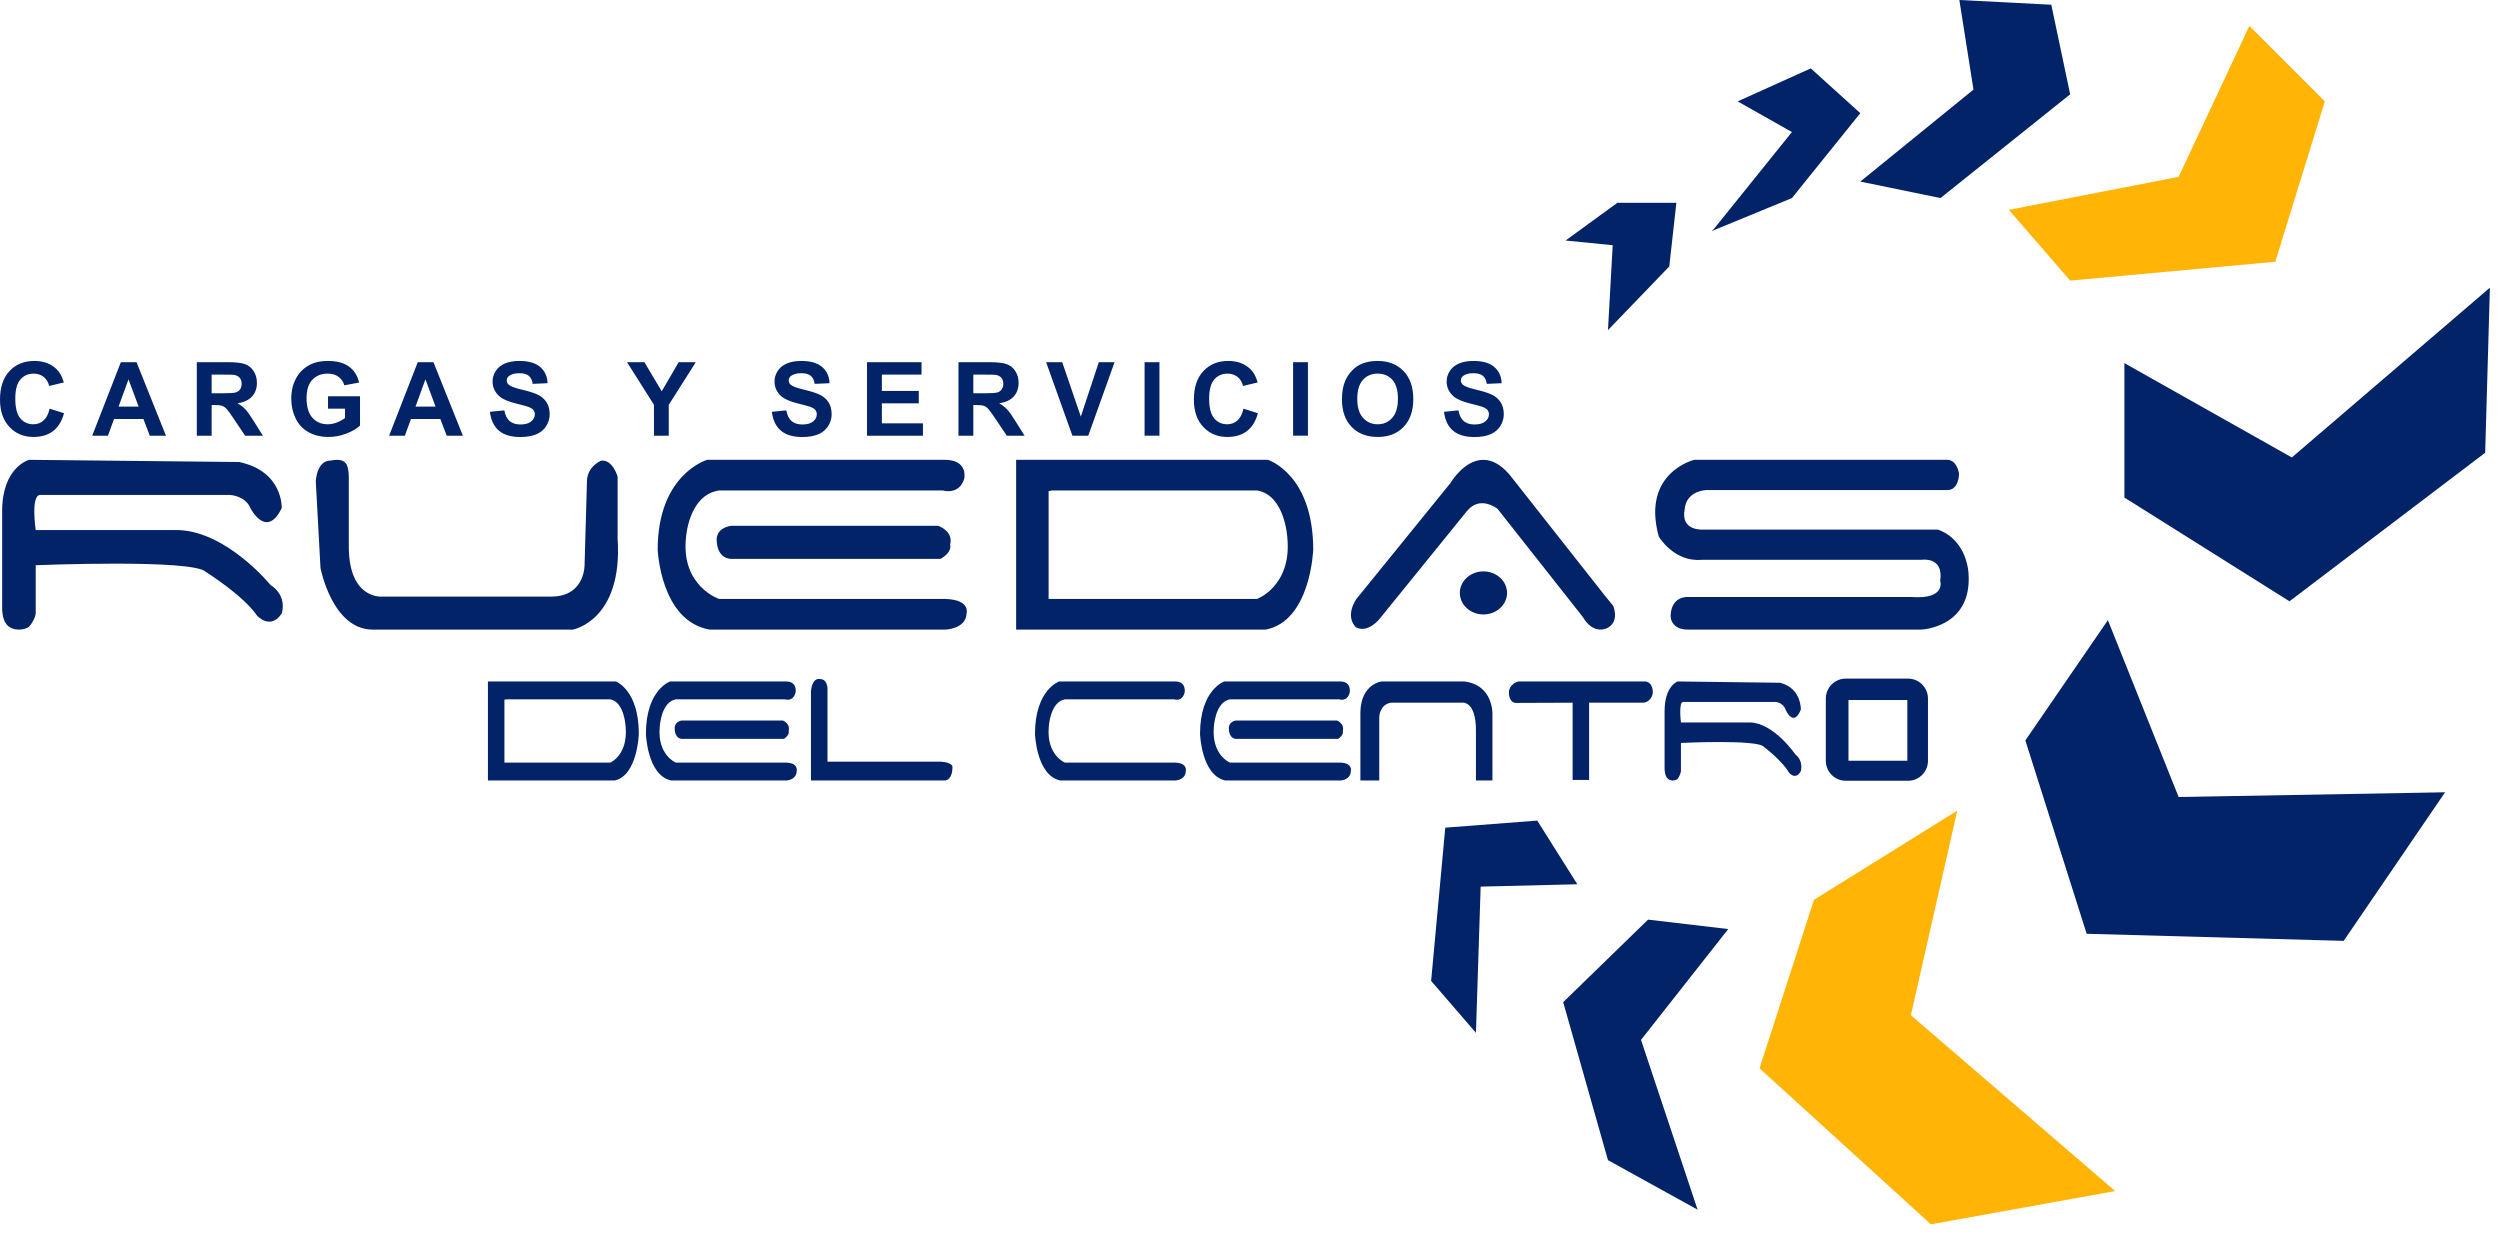
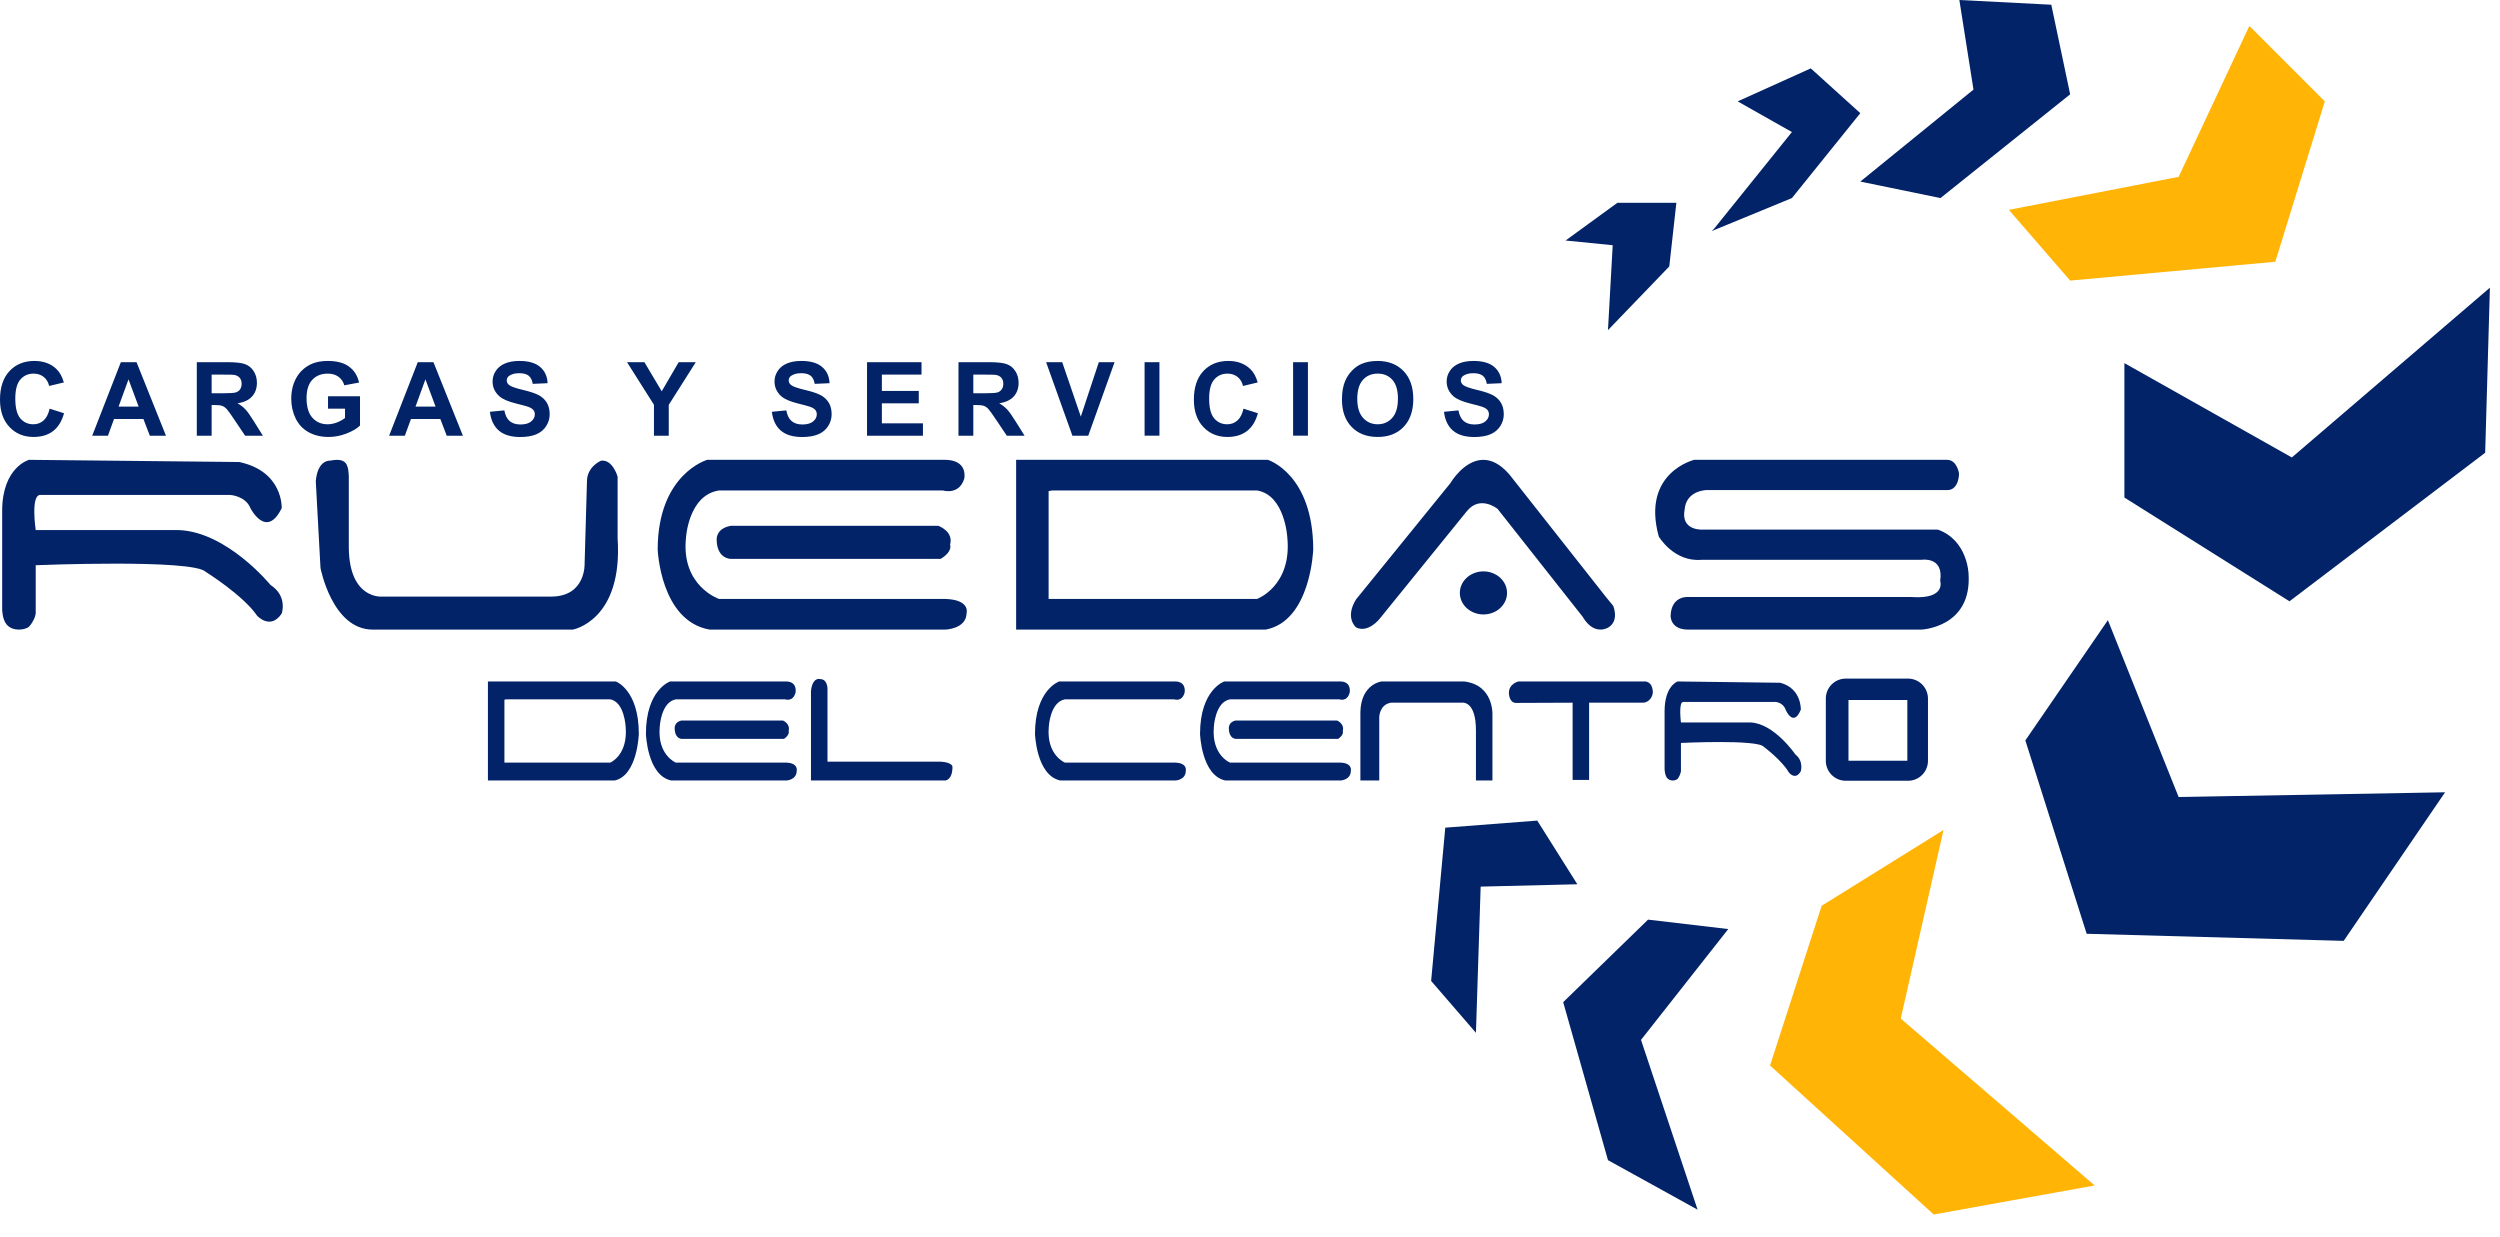
<svg xmlns="http://www.w3.org/2000/svg" width="186" height="92" viewBox="0 0 186 92" fill="none">
  <path d="M70.16 34.211C70.201 34.209 70.24 34.209 70.279 34.209C72.066 34.209 71.74 35.614 71.74 35.614C71.356 36.864 70.16 36.491 70.16 36.491H53.494C51.218 36.836 51.039 39.999 51.039 39.999C50.653 43.602 53.494 44.561 53.494 44.561H70.336C72.21 44.622 71.915 45.614 71.915 45.614C71.888 46.802 70.336 46.842 70.336 46.842H52.793C49.125 46.195 48.932 40.877 48.932 40.877C48.943 35.253 52.617 34.211 52.617 34.211H70.16ZM78.017 44.564C78.043 44.563 78.07 44.562 78.097 44.561H93.526C93.526 44.561 96.128 43.602 95.777 39.999C95.777 39.999 95.611 36.836 93.526 36.491H78.258C78.258 36.491 78.162 36.524 78.017 36.537V44.564ZM78.046 34.211C78.08 34.209 78.114 34.209 78.15 34.209C78.185 34.209 78.22 34.209 78.258 34.211H94.329C94.329 34.211 97.694 35.253 97.704 40.877C97.704 40.877 97.529 46.195 94.169 46.842H78.362H75.6V34.211H78.046ZM54.372 39.122C53.229 39.32 53.319 40.175 53.319 40.175C53.353 41.601 54.372 41.579 54.372 41.579H69.985C70.911 41.02 70.687 40.525 70.687 40.525C70.964 39.521 69.811 39.122 69.811 39.122H54.372ZM108.612 44.113C108.612 43.229 109.4 42.511 110.369 42.511C111.339 42.511 112.124 43.229 112.124 44.113C112.124 44.997 111.339 45.715 110.369 45.715C109.4 45.715 108.612 44.997 108.612 44.113ZM107.911 35.943C107.911 35.943 108.915 34.212 110.359 34.212C110.946 34.212 111.605 34.497 112.3 35.302L119.497 44.433L120.023 45.075C120.023 45.075 120.492 46.164 119.672 46.677C119.672 46.677 118.62 47.377 117.742 45.876L111.423 37.865C111.423 37.865 110.133 36.805 109.14 38.025L102.646 46.036C102.646 46.036 101.789 47.133 100.891 46.677C100.891 46.677 100.033 45.97 100.891 44.594L107.911 35.943ZM126.052 34.211C126.052 34.211 122.1 35.152 123.413 39.92C123.413 39.92 124.532 41.821 126.58 41.651H142.941C142.941 41.651 144.629 41.362 144.349 43.209C144.349 43.209 144.824 44.597 142.237 44.419H125.523C125.523 44.419 124.353 44.346 124.293 45.804C124.293 45.804 124.238 46.892 125.7 46.842H142.941C142.941 46.842 146.729 46.7 146.46 42.689C146.46 42.689 146.399 40.193 144.173 39.401H126.755C126.755 39.401 124.979 39.568 125.348 37.844C125.348 37.844 125.368 36.606 126.931 36.46H144.876C144.876 36.46 145.684 36.559 145.755 35.249C145.755 35.249 145.624 34.231 144.876 34.211H126.052ZM24.547 34.274C24.547 34.274 23.633 34.188 23.494 35.803L23.845 42.256C23.845 42.256 24.706 46.819 27.705 46.842H42.618C42.618 46.842 46.358 46.18 45.95 40.048V35.463C45.95 35.463 45.588 34.164 44.722 34.274C44.722 34.274 43.681 34.695 43.67 35.803L43.495 41.929C43.495 41.929 43.604 44.362 41.038 44.386H28.406C28.406 44.386 25.977 44.601 25.951 40.728V35.463C25.919 34.76 25.858 34.213 25.075 34.213C24.926 34.213 24.752 34.232 24.547 34.274ZM0.161 37.968V45.32C0.161 45.32 0.159 46.068 0.494 46.464C0.967 47.023 1.897 46.86 2.159 46.627C2.284 46.515 2.716 45.889 2.657 45.484V42.053C2.657 42.053 14.338 41.578 15.303 42.543C15.303 42.543 18.106 44.296 19.13 45.811C19.13 45.811 20.121 46.903 20.96 45.647C20.96 45.647 21.417 44.354 20.128 43.523C20.128 43.523 16.916 39.579 13.306 39.438H2.657C2.657 39.438 2.269 36.831 2.99 36.825H17.134C17.134 36.825 18.261 36.888 18.631 37.804C18.631 37.804 19.814 40.152 20.96 37.804C20.96 37.804 21.088 35.075 17.799 34.374L2.159 34.211C2.159 34.211 0.184 34.74 0.161 37.968Z" fill="#022368" />
  <path d="M146.827 6.666L138.407 13.509L144.371 14.736L154.02 7.017L152.616 0.351L145.776 0L146.827 6.666Z" fill="#022368" />
  <path d="M162.09 13.157L149.459 15.613L154.02 20.876L169.283 19.473L172.967 7.543L167.353 1.929L162.09 13.157Z" fill="#FFB406" />
  <path d="M129.283 7.543L133.318 9.824L127.528 17.017L127.353 17.192C127.353 17.192 127.516 17.125 127.787 17.013C129.161 16.448 133.318 14.736 133.318 14.736L138.407 8.42L134.722 5.087L129.283 7.543Z" fill="#022368" />
  <path d="M120.336 15.087L116.477 17.895L119.985 18.245L119.633 24.561L124.195 19.823L124.722 15.087H120.336Z" fill="#022368" />
  <path d="M170.512 34.035L158.055 27.016V37.017L170.336 44.736L184.897 33.684L185.249 21.403L170.512 34.035Z" fill="#022368" />
  <path d="M150.686 55.087L155.248 69.473L174.371 70L181.914 58.946L162.09 59.298L156.827 46.14L150.686 55.087Z" fill="#022368" />
  <path d="M107.529 61.578L106.476 72.981L109.81 76.841L110.161 65.964L117.354 65.789L114.371 61.052L107.529 61.578Z" fill="#022368" />
-   <path d="M135.95 67.719L132.266 79.121L144.021 89.823L154.721 87.893L140.862 75.964L143.845 62.806L135.95 67.719Z" fill="#FFB406" stroke="#FFB406" stroke-width="2.36" stroke-miterlimit="22.926" />
+   <path d="M135.95 67.719L132.266 79.121L144.021 89.823L154.721 87.893L140.862 75.964L143.845 62.806L135.95 67.719Z" fill="#FFB406" stroke="#FFB406" strokeWidth="2.36" strokeMiterlimit="22.926" />
  <path d="M116.301 74.561L119.633 86.315L126.301 90L122.091 77.368L128.582 69.122L122.616 68.42L116.301 74.561Z" fill="#022368" />
  <path d="M3.694 30.405L4.764 30.745C4.6 31.342 4.327 31.785 3.946 32.075C3.564 32.365 3.079 32.51 2.492 32.51C1.767 32.51 1.169 32.262 0.702 31.765C0.234 31.269 0 30.591 0 29.731C0 28.82 0.236 28.113 0.705 27.61C1.176 27.105 1.793 26.854 2.56 26.854C3.229 26.854 3.772 27.052 4.19 27.447C4.439 27.68 4.625 28.017 4.75 28.454L3.657 28.715C3.592 28.432 3.457 28.208 3.252 28.044C3.046 27.88 2.797 27.798 2.504 27.798C2.098 27.798 1.77 27.943 1.517 28.234C1.264 28.525 1.138 28.996 1.138 29.648C1.138 30.34 1.263 30.832 1.511 31.125C1.76 31.419 2.083 31.566 2.481 31.566C2.775 31.566 3.027 31.473 3.239 31.286C3.45 31.099 3.602 30.806 3.694 30.405ZM10.158 26.947H8.991L6.86 32.417H8.032L8.483 31.174H10.67L11.147 32.417H12.348L10.158 26.947ZM8.822 30.252L9.561 28.223L10.315 30.252H8.822ZM15.746 32.417V30.134H15.97C16.223 30.134 16.409 30.154 16.526 30.195C16.643 30.236 16.753 30.312 16.858 30.422C16.962 30.533 17.157 30.801 17.439 31.227L18.238 32.417H19.559L18.891 31.349C18.627 30.924 18.418 30.628 18.263 30.462C18.107 30.295 17.91 30.142 17.672 30.002C18.151 29.933 18.512 29.764 18.753 29.497C18.994 29.23 19.115 28.89 19.115 28.48C19.115 28.157 19.036 27.87 18.877 27.619C18.717 27.368 18.505 27.192 18.24 27.095C17.975 26.997 17.551 26.947 16.965 26.947H14.642V32.417H15.746ZM15.746 27.872H16.608C17.056 27.872 17.324 27.878 17.414 27.891C17.593 27.921 17.732 27.992 17.829 28.105C17.928 28.219 17.977 28.367 17.977 28.551C17.977 28.715 17.94 28.852 17.866 28.962C17.791 29.071 17.688 29.148 17.556 29.193C17.424 29.238 17.093 29.26 16.563 29.26H15.746V27.872ZM25.669 30.405V31.099C25.503 31.229 25.303 31.338 25.07 31.43C24.837 31.52 24.606 31.566 24.375 31.566C23.907 31.566 23.529 31.403 23.241 31.079C22.952 30.754 22.808 30.268 22.808 29.619C22.808 29.017 22.95 28.562 23.235 28.256C23.519 27.951 23.903 27.798 24.386 27.798C24.704 27.798 24.97 27.876 25.182 28.031C25.395 28.186 25.54 28.398 25.617 28.667L26.714 28.462C26.605 27.959 26.358 27.566 25.977 27.281C25.595 26.996 25.065 26.854 24.386 26.854C23.863 26.854 23.427 26.945 23.076 27.126C22.616 27.362 22.266 27.702 22.028 28.145C21.789 28.587 21.669 29.094 21.669 29.663C21.669 30.188 21.776 30.674 21.99 31.12C22.205 31.566 22.524 31.91 22.949 32.15C23.375 32.39 23.873 32.51 24.446 32.51C24.896 32.51 25.34 32.425 25.779 32.254C26.218 32.084 26.553 31.887 26.785 31.663V29.484H24.405V30.405H25.669ZM32.249 26.947H31.081L28.951 32.417H30.122L30.574 31.174H32.76L33.238 32.417H34.439L32.249 26.947ZM30.914 30.252L31.652 28.223L32.406 30.252H30.914ZM36.449 30.637C36.521 31.248 36.743 31.715 37.113 32.034C37.483 32.354 38.015 32.514 38.706 32.514C39.181 32.514 39.578 32.447 39.896 32.314C40.214 32.18 40.461 31.977 40.635 31.704C40.809 31.43 40.896 31.136 40.896 30.823C40.896 30.478 40.823 30.187 40.678 29.952C40.532 29.717 40.33 29.532 40.073 29.396C39.816 29.261 39.419 29.129 38.882 29.003C38.344 28.876 38.006 28.754 37.867 28.637C37.757 28.545 37.702 28.434 37.702 28.305C37.702 28.163 37.761 28.05 37.877 27.965C38.059 27.834 38.31 27.767 38.631 27.767C38.942 27.767 39.176 27.829 39.331 27.952C39.487 28.076 39.588 28.278 39.635 28.559L40.739 28.51C40.722 28.008 40.539 27.606 40.193 27.305C39.846 27.004 39.329 26.854 38.643 26.854C38.222 26.854 37.863 26.917 37.566 27.044C37.269 27.171 37.042 27.355 36.884 27.598C36.726 27.84 36.647 28.101 36.647 28.38C36.647 28.812 36.815 29.18 37.15 29.48C37.389 29.694 37.804 29.875 38.396 30.021C38.857 30.136 39.151 30.215 39.28 30.26C39.469 30.328 39.602 30.406 39.678 30.497C39.754 30.588 39.792 30.698 39.792 30.827C39.792 31.029 39.702 31.204 39.521 31.355C39.341 31.506 39.073 31.581 38.718 31.581C38.381 31.581 38.115 31.497 37.917 31.328C37.719 31.158 37.588 30.893 37.524 30.532L36.449 30.637ZM49.755 32.417V30.122L51.766 26.947H50.494L49.232 29.111L47.945 26.947H46.651L48.654 30.114V32.417H49.755ZM57.427 30.637C57.499 31.248 57.72 31.715 58.091 32.034C58.461 32.354 58.992 32.514 59.684 32.514C60.159 32.514 60.555 32.447 60.874 32.314C61.192 32.18 61.439 31.977 61.613 31.704C61.787 31.43 61.874 31.136 61.874 30.823C61.874 30.478 61.801 30.187 61.656 29.952C61.51 29.717 61.309 29.532 61.051 29.396C60.794 29.261 60.397 29.129 59.859 29.003C59.322 28.876 58.983 28.754 58.844 28.637C58.735 28.545 58.681 28.434 58.681 28.305C58.681 28.163 58.739 28.05 58.856 27.965C59.037 27.834 59.288 27.767 59.609 27.767C59.92 27.767 60.153 27.829 60.309 27.952C60.465 28.076 60.566 28.278 60.613 28.559L61.718 28.51C61.7 28.008 61.517 27.606 61.17 27.305C60.824 27.004 60.307 26.854 59.62 26.854C59.2 26.854 58.842 26.917 58.544 27.044C58.247 27.171 58.019 27.355 57.861 27.598C57.703 27.84 57.624 28.101 57.624 28.38C57.624 28.812 57.792 29.18 58.127 29.48C58.367 29.694 58.782 29.875 59.374 30.021C59.835 30.136 60.129 30.215 60.258 30.26C60.448 30.328 60.58 30.406 60.656 30.497C60.732 30.588 60.769 30.698 60.769 30.827C60.769 31.029 60.68 31.204 60.499 31.355C60.319 31.506 60.051 31.581 59.695 31.581C59.359 31.581 59.093 31.497 58.895 31.328C58.697 31.158 58.566 30.893 58.501 30.532L57.427 30.637ZM68.667 32.417V31.495H65.611V30.006H68.357V29.085H65.611V27.872H68.562V26.947H64.507V32.417H68.667ZM72.415 32.417V30.134H72.639C72.893 30.134 73.078 30.154 73.195 30.195C73.312 30.236 73.423 30.312 73.527 30.422C73.632 30.533 73.826 30.801 74.109 31.227L74.907 32.417H76.228L75.56 31.349C75.296 30.924 75.087 30.628 74.931 30.462C74.776 30.295 74.579 30.142 74.34 30.002C74.82 29.933 75.181 29.764 75.422 29.497C75.663 29.23 75.784 28.89 75.784 28.48C75.784 28.157 75.705 27.87 75.546 27.619C75.386 27.368 75.174 27.192 74.909 27.095C74.644 26.997 74.22 26.947 73.635 26.947H71.311V32.417H72.415ZM72.415 27.872H73.277C73.725 27.872 73.993 27.878 74.083 27.891C74.261 27.921 74.4 27.992 74.499 28.105C74.597 28.219 74.646 28.367 74.646 28.551C74.646 28.715 74.609 28.852 74.534 28.962C74.46 29.071 74.356 29.148 74.225 29.193C74.093 29.238 73.762 29.26 73.232 29.26H72.415V27.872ZM80.965 32.417L82.924 26.947H81.752L80.413 30.995L79.029 26.947H77.831L79.787 32.417H80.965ZM85.157 32.416H86.262V26.947H85.157V32.416ZM92.517 30.405C92.425 30.806 92.273 31.099 92.062 31.286C91.85 31.473 91.598 31.566 91.305 31.566C90.907 31.566 90.584 31.419 90.335 31.125C90.086 30.832 89.961 30.34 89.961 29.648C89.961 28.996 90.088 28.525 90.34 28.234C90.593 27.943 90.922 27.798 91.328 27.798C91.621 27.798 91.87 27.88 92.075 28.044C92.28 28.208 92.416 28.432 92.48 28.715L93.573 28.454C93.449 28.017 93.262 27.68 93.014 27.447C92.596 27.052 92.052 26.854 91.383 26.854C90.617 26.854 89.999 27.105 89.529 27.61C89.059 28.113 88.824 28.82 88.824 29.731C88.824 30.591 89.057 31.269 89.525 31.765C89.993 32.262 90.59 32.51 91.316 32.51C91.903 32.51 92.387 32.365 92.769 32.075C93.151 31.785 93.424 31.342 93.588 30.745L92.517 30.405ZM96.206 32.416H97.31V26.947H96.206V32.416ZM99.842 29.715C99.842 30.586 100.082 31.269 100.563 31.765C101.043 32.262 101.689 32.51 102.503 32.51C103.306 32.51 103.947 32.261 104.427 31.762C104.908 31.263 105.148 30.573 105.148 29.689C105.148 28.799 104.906 28.104 104.422 27.604C103.938 27.104 103.293 26.854 102.488 26.854C102.042 26.854 101.649 26.926 101.308 27.07C101.052 27.177 100.817 27.341 100.602 27.563C100.386 27.784 100.217 28.034 100.092 28.312C99.926 28.691 99.842 29.158 99.842 29.715ZM100.981 29.678C100.981 29.048 101.12 28.578 101.398 28.266C101.677 27.954 102.044 27.797 102.499 27.797C102.954 27.797 103.319 27.952 103.594 28.26C103.868 28.568 104.006 29.036 104.006 29.663C104.006 30.298 103.865 30.773 103.582 31.09C103.3 31.407 102.939 31.566 102.499 31.566C102.058 31.566 101.695 31.407 101.409 31.087C101.123 30.767 100.981 30.298 100.981 29.678ZM107.433 30.637C107.506 31.248 107.727 31.715 108.098 32.034C108.468 32.354 108.999 32.514 109.691 32.514C110.166 32.514 110.562 32.447 110.881 32.314C111.199 32.18 111.445 31.977 111.62 31.704C111.794 31.43 111.881 31.136 111.881 30.823C111.881 30.478 111.808 30.187 111.662 29.952C111.518 29.717 111.315 29.532 111.058 29.396C110.8 29.261 110.403 29.129 109.866 29.003C109.329 28.876 108.99 28.754 108.851 28.637C108.742 28.545 108.687 28.434 108.687 28.305C108.687 28.163 108.746 28.05 108.863 27.965C109.044 27.834 109.295 27.767 109.616 27.767C109.927 27.767 110.16 27.829 110.316 27.952C110.471 28.076 110.572 28.278 110.62 28.559L111.724 28.51C111.707 28.008 111.524 27.606 111.178 27.305C110.831 27.004 110.314 26.854 109.627 26.854C109.207 26.854 108.848 26.917 108.551 27.044C108.254 27.171 108.026 27.355 107.868 27.598C107.71 27.84 107.631 28.101 107.631 28.38C107.631 28.812 107.8 29.18 108.135 29.48C108.374 29.694 108.789 29.875 109.381 30.021C109.841 30.136 110.136 30.215 110.265 30.26C110.455 30.328 110.586 30.406 110.663 30.497C110.739 30.588 110.776 30.698 110.776 30.827C110.776 31.029 110.686 31.204 110.506 31.355C110.326 31.506 110.058 31.581 109.702 31.581C109.366 31.581 109.099 31.497 108.902 31.328C108.704 31.158 108.573 30.893 108.508 30.532L107.433 30.637Z" fill="#022368" />
  <path d="M108.933 50.701C111.14 50.962 111.037 53.157 111.037 53.157V58.069H109.81V54.384C109.824 52.074 108.757 52.28 108.757 52.28H103.493C102.638 52.414 102.617 53.332 102.617 53.332V58.069H101.213V52.982C101.257 50.873 102.792 50.701 102.792 50.701H108.933ZM112.967 50.701C112.967 50.701 112.233 50.881 112.265 51.578C112.265 51.578 112.271 52.297 112.792 52.297L117.003 52.28V58.029H118.23V52.28H122.267C122.267 52.28 122.829 52.269 122.967 51.578C122.967 51.578 123.037 50.812 122.441 50.701H112.967ZM37.529 56.742C37.542 56.741 37.556 56.74 37.571 56.739H45.407C45.407 56.739 46.729 56.18 46.549 54.078C46.549 54.078 46.466 52.233 45.407 52.031H37.651C37.651 52.031 37.602 52.05 37.529 52.059V56.742ZM37.546 50.701C37.563 50.7 37.579 50.7 37.598 50.7C37.615 50.7 37.633 50.7 37.651 50.701H45.815C45.815 50.701 47.525 51.309 47.529 54.59C47.529 54.59 47.44 57.692 45.733 58.069H37.704H36.301V50.701H37.546ZM58.419 50.701H49.855C49.855 50.701 48.061 51.309 48.056 54.59C48.056 54.59 48.149 57.692 49.94 58.069H58.505C58.505 58.069 59.262 58.045 59.275 57.352C59.275 57.352 59.419 56.775 58.505 56.739H50.282C50.282 56.739 48.896 56.18 49.084 54.078C49.084 54.078 49.171 52.233 50.282 52.031H58.419C58.419 52.031 59.002 52.249 59.19 51.52C59.19 51.52 59.349 50.7 58.475 50.7C58.457 50.7 58.438 50.7 58.419 50.701ZM87.366 50.701H78.802C78.802 50.701 77.008 51.309 77.003 54.59C77.003 54.59 77.097 57.692 78.888 58.069H87.451C87.451 58.069 88.21 58.045 88.223 57.352C88.223 57.352 88.367 56.775 87.451 56.739H79.23C79.23 56.739 77.843 56.18 78.03 54.078C78.03 54.078 78.118 52.233 79.23 52.031H87.366C87.366 52.031 87.95 52.249 88.137 51.52C88.137 51.52 88.296 50.7 87.423 50.7C87.404 50.7 87.385 50.7 87.366 50.701ZM60.336 51.402V58.069H70.336C70.336 58.069 70.882 58.029 70.862 57.017C70.862 57.017 70.79 56.626 69.634 56.666H61.565V51.227C61.565 51.227 61.565 50.533 61.038 50.526C61.038 50.526 60.994 50.511 60.929 50.511C60.753 50.511 60.421 50.618 60.336 51.402ZM50.711 53.606C50.153 53.716 50.196 54.19 50.196 54.19C50.213 54.983 50.711 54.97 50.711 54.97H58.333C58.785 54.66 58.676 54.384 58.676 54.384C58.812 53.827 58.248 53.606 58.248 53.606H50.711ZM99.647 50.701H91.083C91.083 50.701 89.288 51.309 89.283 54.59C89.283 54.59 89.378 57.692 91.168 58.069H99.733C99.733 58.069 100.489 58.045 100.504 57.352C100.504 57.352 100.648 56.775 99.733 56.739H91.511C91.511 56.739 90.124 56.18 90.311 54.078C90.311 54.078 90.399 52.233 91.511 52.031H99.647C99.647 52.031 100.231 52.249 100.418 51.52C100.418 51.52 100.577 50.7 99.704 50.7C99.686 50.7 99.667 50.7 99.647 50.701ZM91.939 53.606C91.381 53.716 91.425 54.19 91.425 54.19C91.441 54.983 91.939 54.97 91.939 54.97H99.561C100.014 54.66 99.904 54.384 99.904 54.384C100.04 53.827 99.476 53.606 99.476 53.606H91.939ZM123.845 52.893V57.182C123.845 57.182 123.844 57.618 124.007 57.849C124.238 58.175 124.691 58.08 124.818 57.944C124.879 57.879 125.09 57.514 125.062 57.276V55.275C125.062 55.275 130.754 54.999 131.225 55.561C131.225 55.561 132.59 56.584 133.09 57.467C133.09 57.467 133.574 58.106 133.982 57.373C133.982 57.373 134.205 56.618 133.577 56.133C133.577 56.133 132.011 53.833 130.251 53.751H125.062C125.062 53.751 124.872 52.23 125.222 52.226H132.117C132.117 52.226 132.666 52.263 132.847 52.798C132.847 52.798 133.424 54.167 133.982 52.798C133.982 52.798 134.045 51.205 132.442 50.797L124.818 50.701C124.818 50.701 123.856 51.009 123.845 52.893ZM141.957 58.089C142.776 58.089 143.441 57.424 143.441 56.604V51.973C143.441 51.153 142.776 50.488 141.957 50.488H137.326C136.506 50.488 135.841 51.153 135.841 51.973V56.604C135.841 57.424 136.506 58.089 137.326 58.089H141.957ZM141.906 56.599H137.527V52.078H141.906V56.599Z" fill="#022368" />
</svg>
